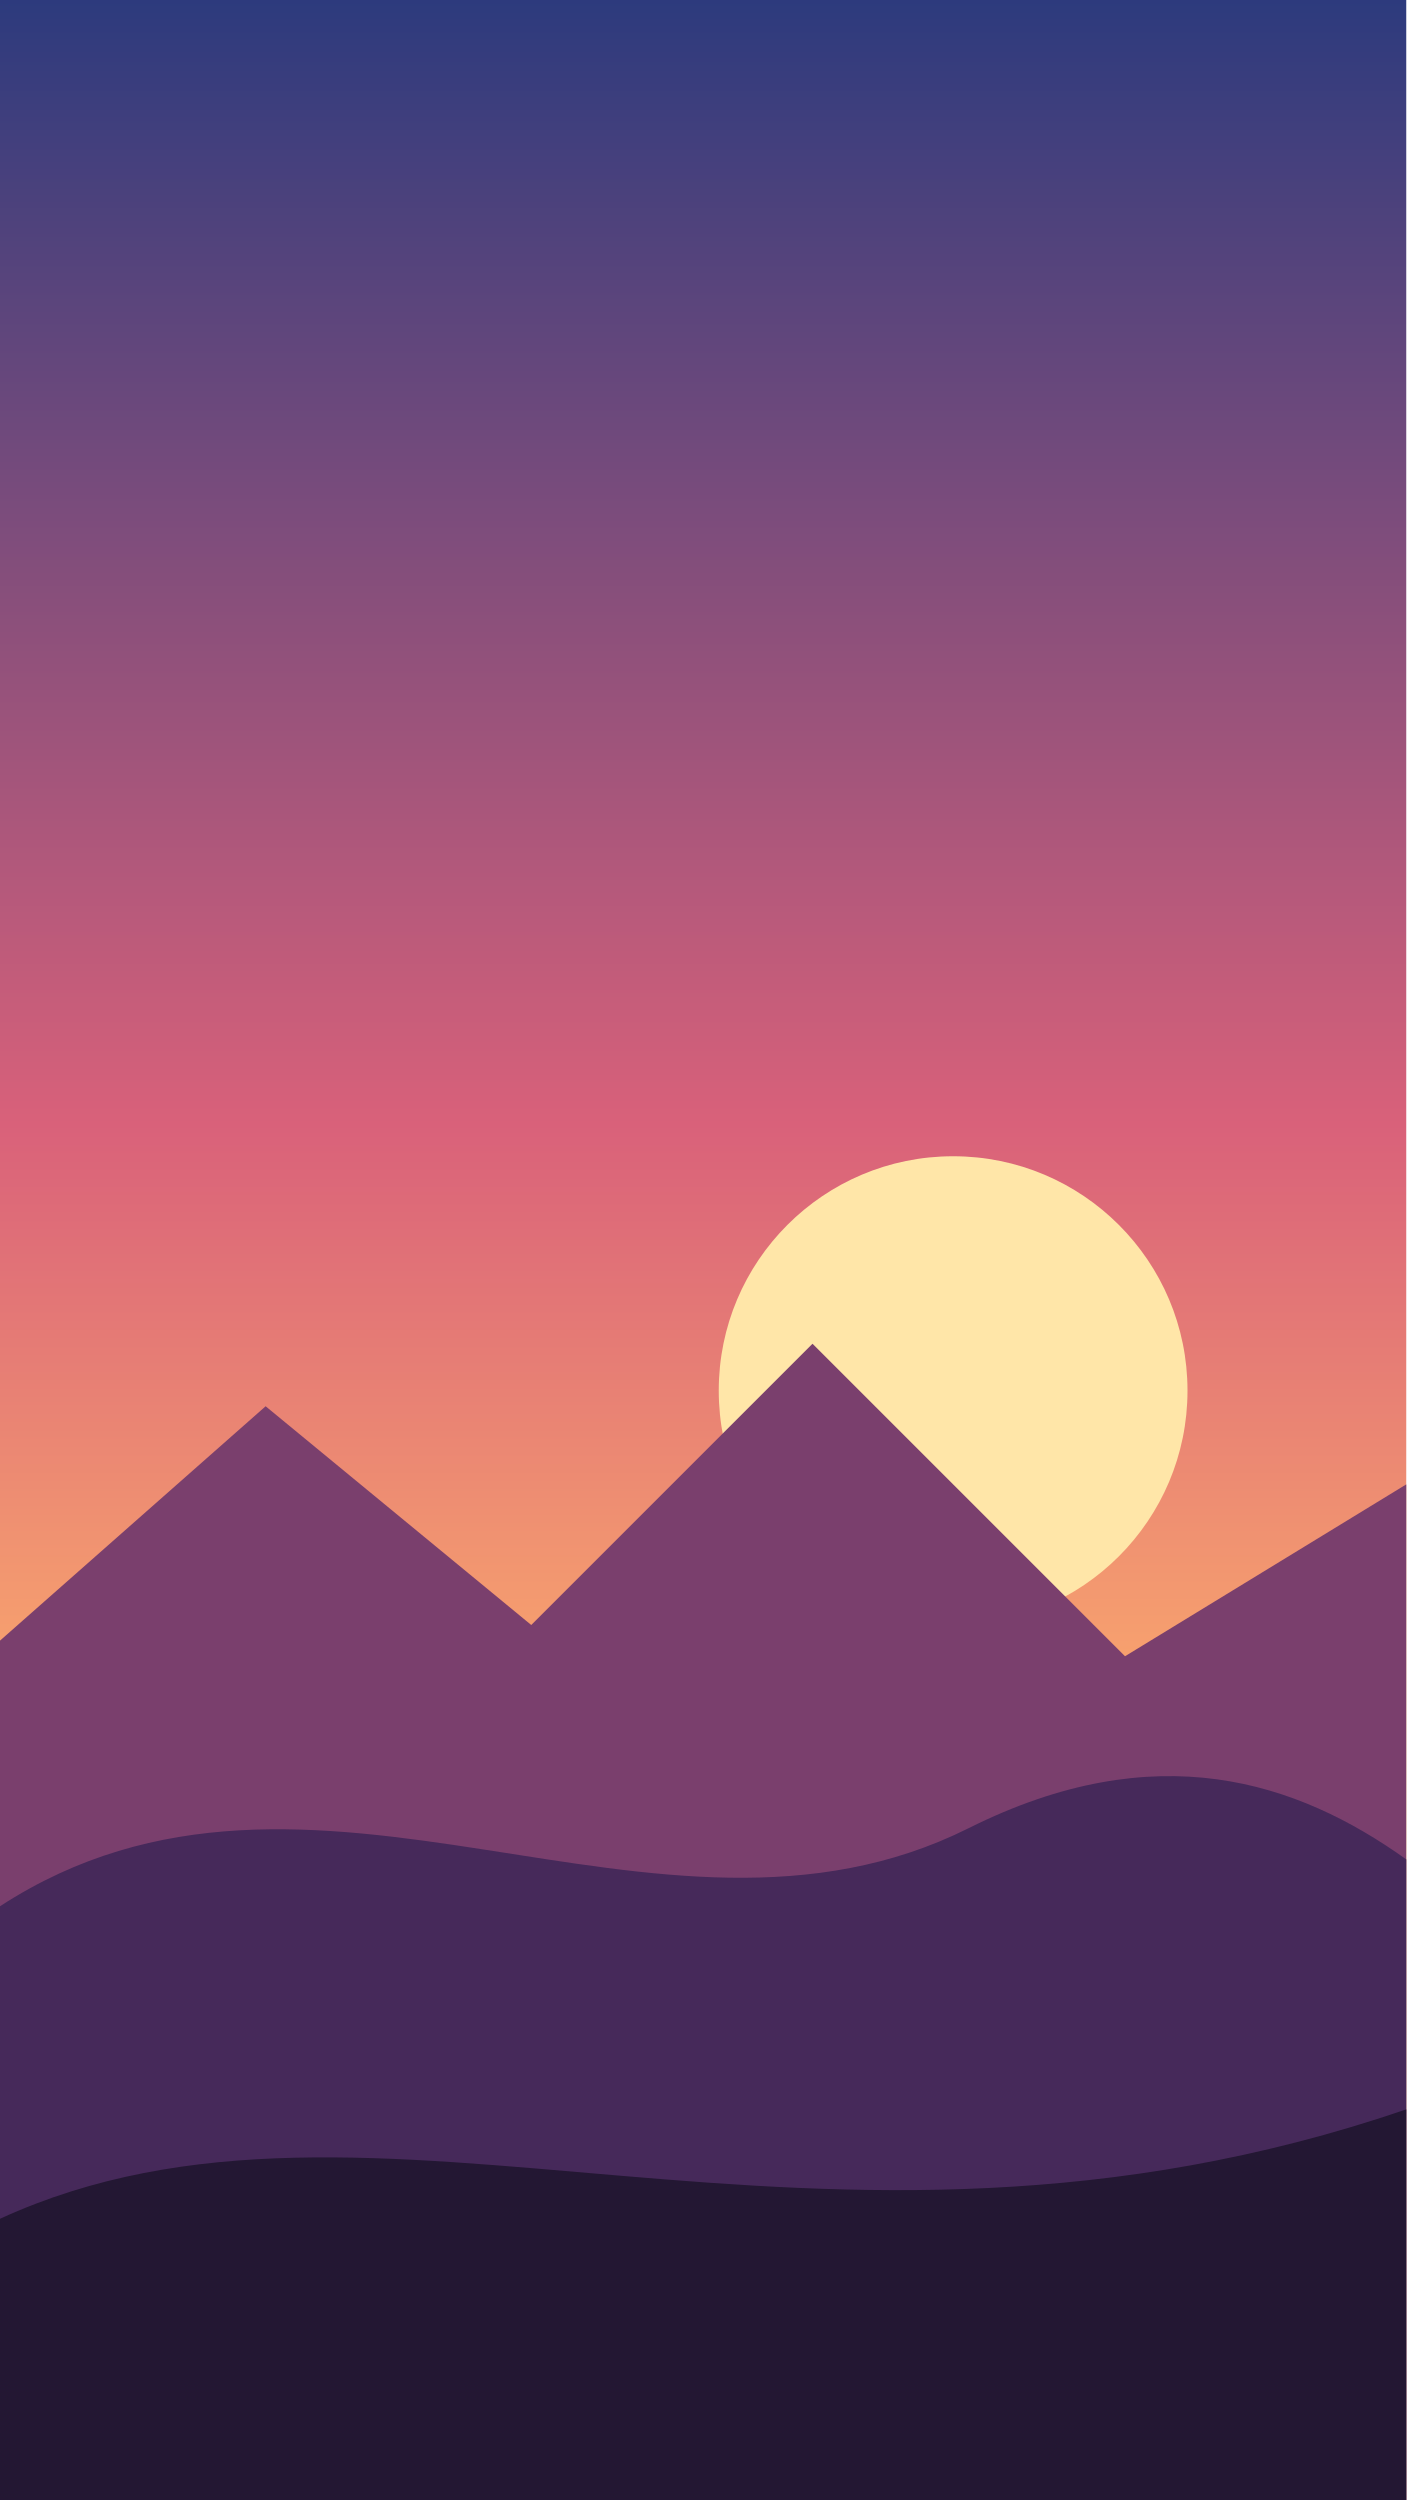
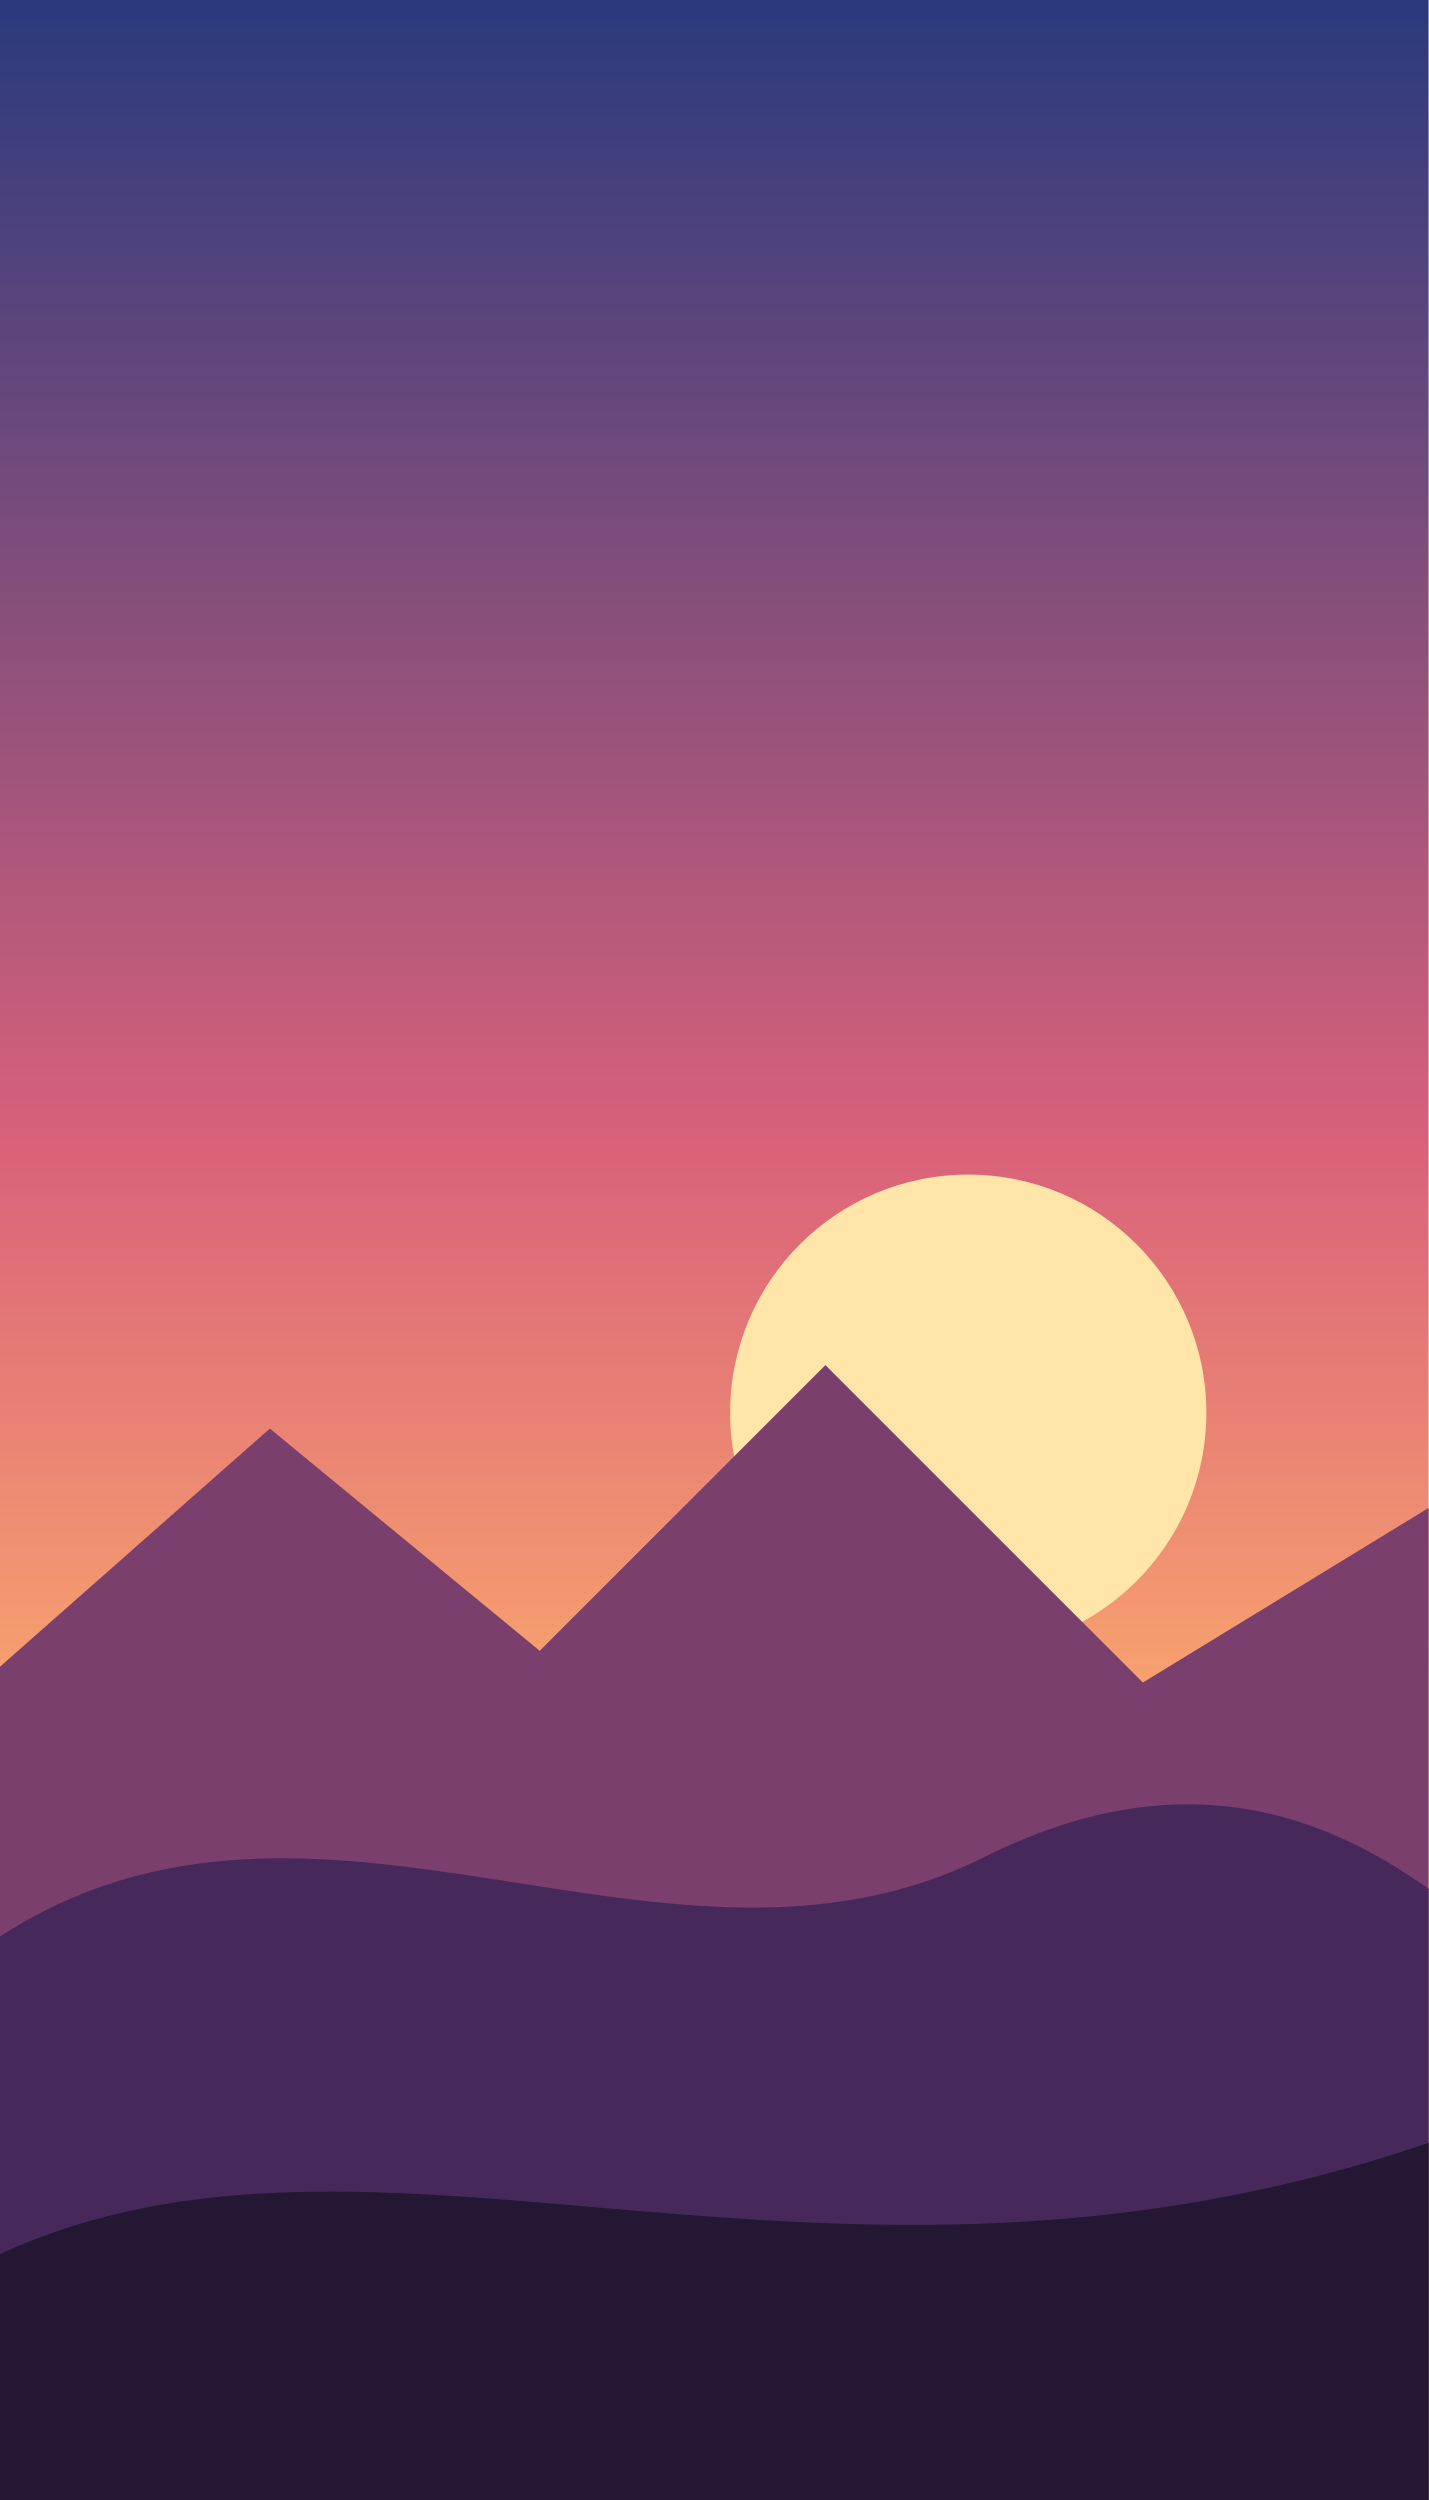
- <svg xmlns="http://www.w3.org/2000/svg" width="900" height="1600" viewBox="0 0 900 1600">
+ <svg xmlns="http://www.w3.org/2000/svg" width="900" height="1575" viewBox="0 0 900 1575">
  <defs>
    <linearGradient id="sky" x1="0" y1="0" x2="0" y2="1">
      <stop offset="0" stop-color="#2b3a7d" />
      <stop offset="0.45" stop-color="#d9617a" />
      <stop offset="0.72" stop-color="#ffb26b" />
    </linearGradient>
  </defs>
  <rect width="900" height="1600" fill="url(#sky)" />
  <circle cx="610" cy="890" r="150" fill="#ffe6a8" />
  <path d="M0 1050 L170 900 L340 1040 L520 860 L720 1060 L900 950 V1600 H0 Z" fill="#7a3f6d" />
  <path d="M0 1220 C200 1090 420 1270 620 1170 C740 1110 830 1140 900 1190 V1600 H0 Z" fill="#46295a" />
  <path d="M0 1420 C240 1310 520 1480 900 1350 V1600 H0 Z" fill="#231733" />
</svg>
